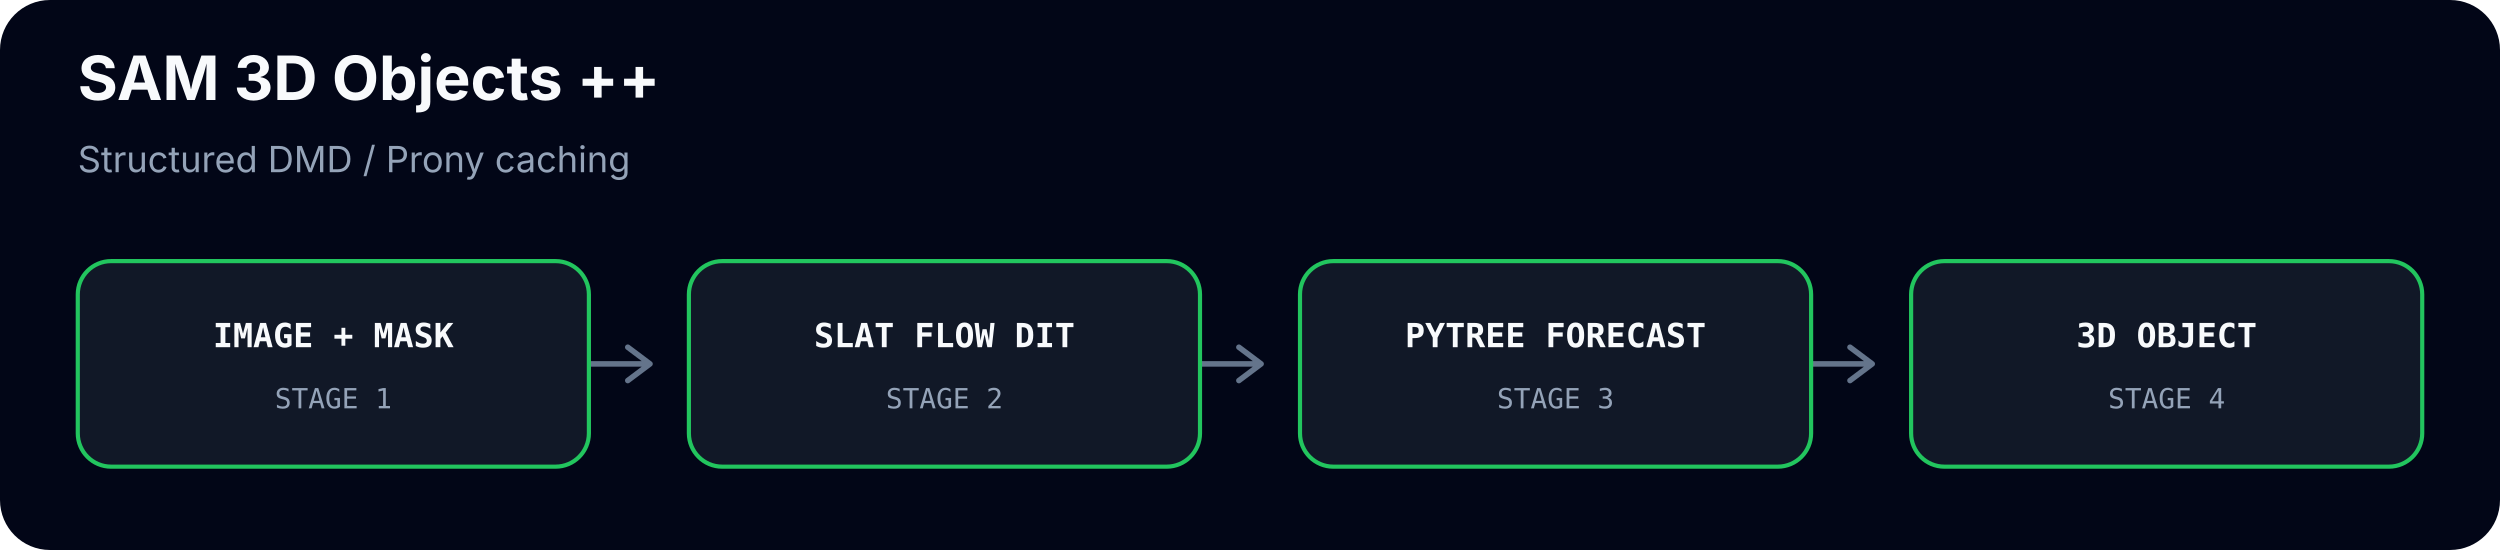
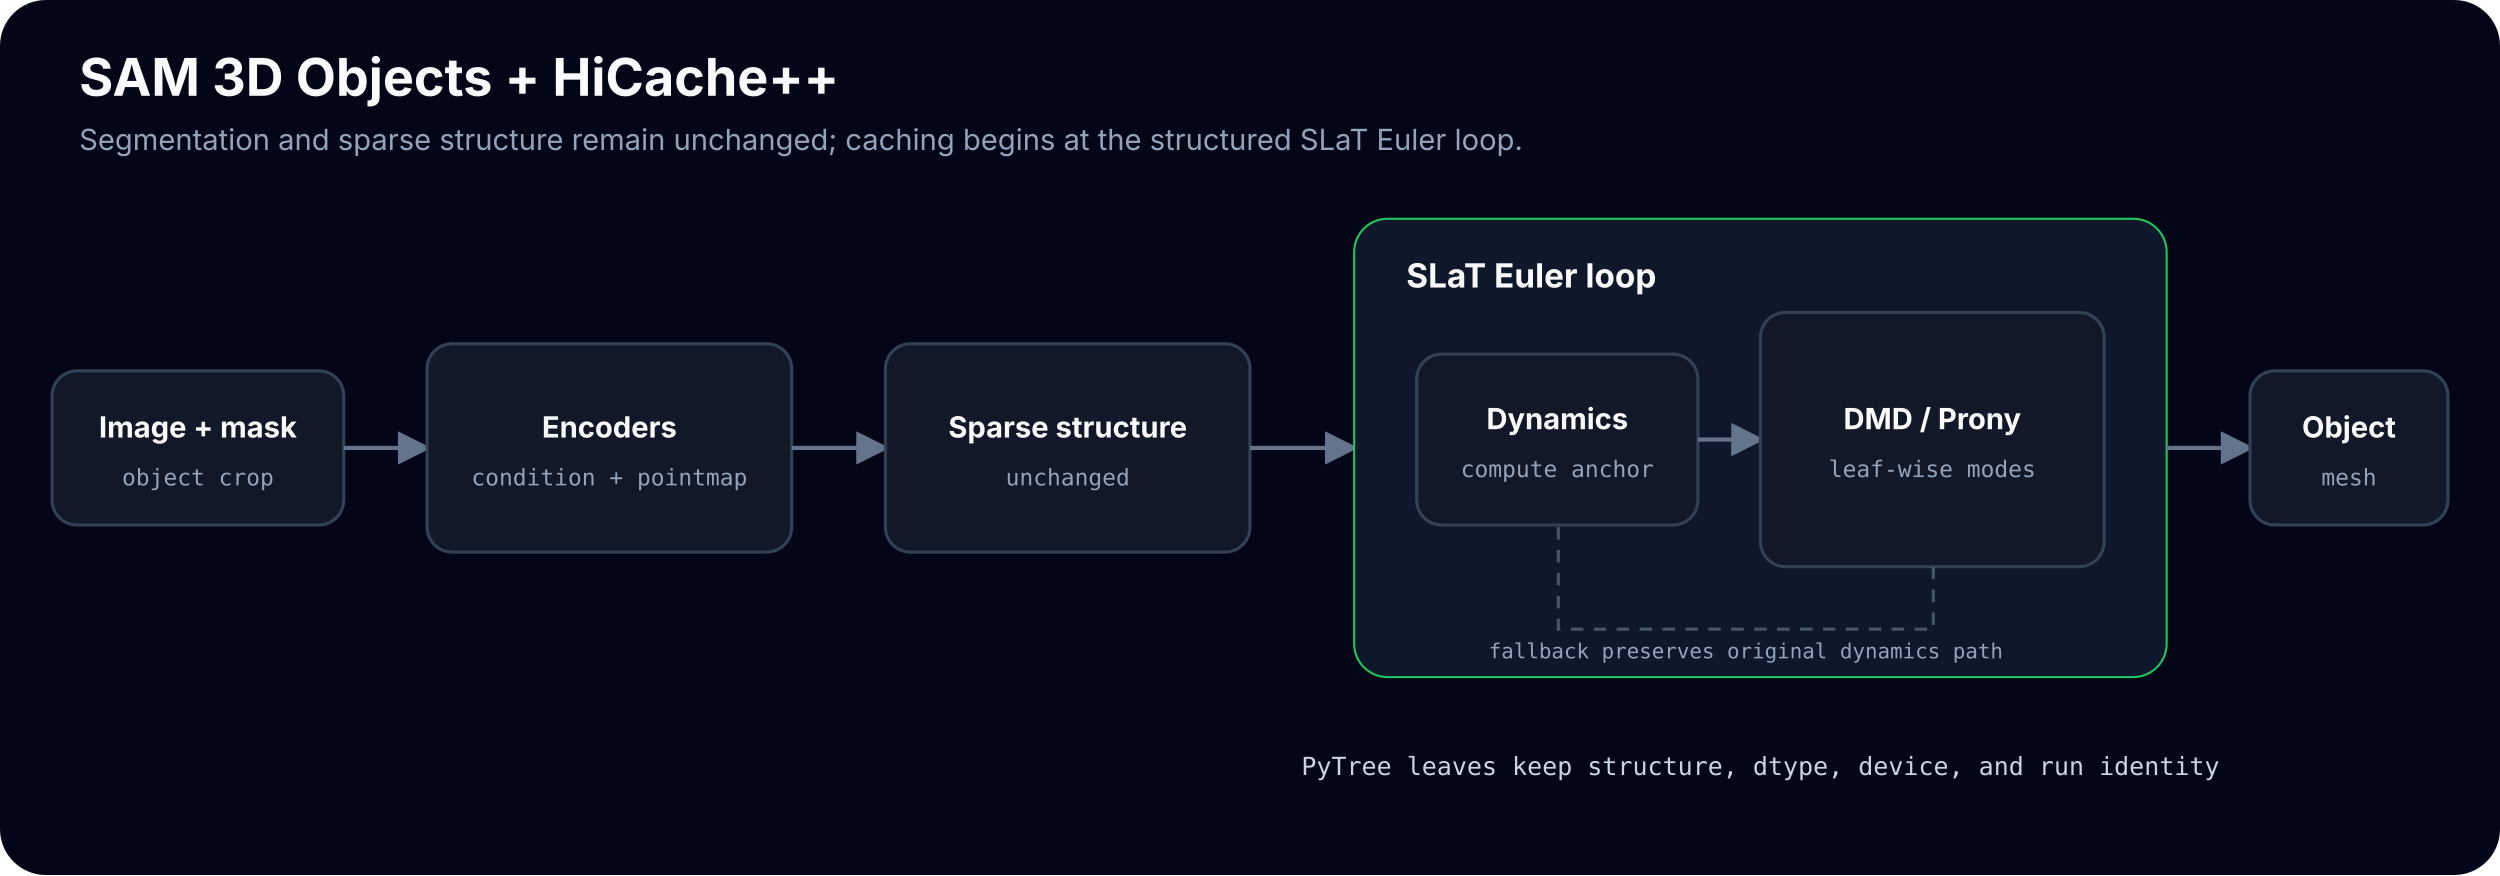
- <svg xmlns="http://www.w3.org/2000/svg" viewBox="0 0 900 198" role="img" aria-labelledby="title desc">
-   <rect width="900" height="198" rx="18" fill="#020617" />
-   <text x="28" y="36" fill="#f8fafc" font-family="Inter,Segoe UI,sans-serif" font-size="22" font-weight="700">SAM 3D Objects ++</text>
-   <text x="28" y="62" fill="#94a3b8" font-family="Inter,Segoe UI,sans-serif" font-size="13">Structured DMD / Prony caching</text>
-   <path d="M212 131h22m-8-6 8 6-8 6" fill="none" stroke="#64748b" stroke-width="2" stroke-linecap="round" stroke-linejoin="round" />
-   <path d="M432 131h22m-8-6 8 6-8 6" fill="none" stroke="#64748b" stroke-width="2" stroke-linecap="round" stroke-linejoin="round" />
-   <path d="M652 131h22m-8-6 8 6-8 6" fill="none" stroke="#64748b" stroke-width="2" stroke-linecap="round" stroke-linejoin="round" />
-   <g transform="translate(28 94)">
-     <rect width="184" height="74" rx="12" fill="#111827" stroke="#22c55e" stroke-width="1.5" />
-     <text x="92" y="31" text-anchor="middle" fill="#f8fafc" font-family="ui-monospace, SFMono-Regular, Menlo, monospace" font-size="12" font-weight="700">IMAGE + MASK</text>
-     <text x="92" y="53" text-anchor="middle" fill="#94a3b8" font-family="ui-monospace, SFMono-Regular, Menlo, monospace" font-size="10">STAGE 1</text>
+ <svg xmlns="http://www.w3.org/2000/svg" viewBox="0 0 1200 420" role="img" aria-labelledby="title desc">
+   <rect width="1200" height="420" rx="22" fill="#020617" />
+   <defs>
+     <marker id="arrow" markerWidth="8" markerHeight="8" refX="7" refY="4" orient="auto">
+       <path d="M0 0L8 4L0 8Z" fill="#64748b" />
+     </marker>
+     <style>.t{font-family:Inter,Segoe UI,sans-serif;fill:#f8fafc}.m{font-family:ui-monospace,SFMono-Regular,Menlo,monospace;fill:#cbd5e1}.muted{fill:#94a3b8}.line{fill:none;stroke:#64748b;stroke-width:2;marker-end:url(#arrow)}.dash{fill:none;stroke:#475569;stroke-width:1.5;stroke-dasharray:6 5}.box{fill:#111827;stroke:#334155;stroke-width:1.5}</style>
+   </defs>
+   <text class="t" x="38" y="46" font-size="25" font-weight="700">SAM 3D Objects + HiCache++</text>
+   <text class="t muted" x="38" y="72" font-size="14">Segmentation and sparse structure remain unchanged; caching begins at the structured SLaT Euler loop.</text>
+   <g transform="translate(25 178)">
+     <rect class="box" width="140" height="74" rx="12" stroke="#22c55e" />
+     <text class="t" x="70" y="32" text-anchor="middle" font-size="14" font-weight="700">Image + mask</text>
+     <text class="m muted" x="70" y="55" text-anchor="middle" font-size="11">object crop</text>
  </g>
-   <g transform="translate(248 94)">
-     <rect width="184" height="74" rx="12" fill="#111827" stroke="#22c55e" stroke-width="1.5" />
-     <text x="92" y="31" text-anchor="middle" fill="#f8fafc" font-family="ui-monospace, SFMono-Regular, Menlo, monospace" font-size="12" font-weight="700">SLAT FLOW DIT</text>
-     <text x="92" y="53" text-anchor="middle" fill="#94a3b8" font-family="ui-monospace, SFMono-Regular, Menlo, monospace" font-size="10">STAGE 2</text>
+   <path class="line" d="M165 215L205 215" />
+   <g transform="translate(205 165)">
+     <rect class="box" width="175" height="100" rx="12" stroke="#22c55e" />
+     <text class="t" x="87.5" y="45" text-anchor="middle" font-size="14" font-weight="700">Encoders</text>
+     <text class="m muted" x="87.5" y="68" text-anchor="middle" font-size="11">condition + pointmap</text>
  </g>
-   <g transform="translate(468 94)">
-     <rect width="184" height="74" rx="12" fill="#111827" stroke="#22c55e" stroke-width="1.5" />
-     <text x="92" y="31" text-anchor="middle" fill="#f8fafc" font-family="ui-monospace, SFMono-Regular, Menlo, monospace" font-size="12" font-weight="700">PYTREE FORECAST</text>
-     <text x="92" y="53" text-anchor="middle" fill="#94a3b8" font-family="ui-monospace, SFMono-Regular, Menlo, monospace" font-size="10">STAGE 3</text>
+   <path class="line" d="M380 215L425 215" />
+   <g transform="translate(425 165)">
+     <rect class="box" width="175" height="100" rx="12" stroke="#22c55e" />
+     <text class="t" x="87.5" y="45" text-anchor="middle" font-size="14" font-weight="700">Sparse structure</text>
+     <text class="m muted" x="87.5" y="68" text-anchor="middle" font-size="11">unchanged</text>
  </g>
-   <g transform="translate(688 94)">
-     <rect width="184" height="74" rx="12" fill="#111827" stroke="#22c55e" stroke-width="1.5" />
-     <text x="92" y="31" text-anchor="middle" fill="#f8fafc" font-family="ui-monospace, SFMono-Regular, Menlo, monospace" font-size="12" font-weight="700">3D OBJECT</text>
-     <text x="92" y="53" text-anchor="middle" fill="#94a3b8" font-family="ui-monospace, SFMono-Regular, Menlo, monospace" font-size="10">STAGE 4</text>
+   <path class="line" d="M600 215L650 215" />
+   <rect x="650" y="105" width="390" height="220" rx="16" fill="#0f172a" stroke="#22c55e" />
+   <text class="t" x="675" y="138" font-size="16" font-weight="700">SLaT Euler loop</text>
+   <g transform="translate(680 170)">
+     <rect class="box" width="135" height="82" rx="12" stroke="#f59e0b" />
+     <text class="t" x="67.5" y="36" text-anchor="middle" font-size="14" font-weight="700">Dynamics</text>
+     <text class="m muted" x="67.5" y="59" text-anchor="middle" font-size="11">compute anchor</text>
  </g>
+   <path class="line" d="M815 211L845 211" />
+   <g transform="translate(845 150)">
+     <rect class="box" width="165" height="122" rx="12" stroke="#22c55e" />
+     <text class="t" x="82.5" y="56" text-anchor="middle" font-size="14" font-weight="700">DMD / Prony</text>
+     <text class="m muted" x="82.5" y="79" text-anchor="middle" font-size="11">leaf-wise modes</text>
+   </g>
+   <path class="dash" d="M928 272V302H748V252" />
+   <text class="m muted" x="838" y="316" text-anchor="middle" font-size="10">fallback preserves original dynamics path</text>
+   <path class="line" d="M1040 215L1080 215" />
+   <g transform="translate(1080 178)">
+     <rect class="box" width="95" height="74" rx="12" stroke="#38bdf8" />
+     <text class="t" x="47.5" y="32" text-anchor="middle" font-size="14" font-weight="700">Object</text>
+     <text class="m muted" x="47.5" y="55" text-anchor="middle" font-size="11">mesh</text>
+   </g>
+   <text class="m" x="845" y="372" text-anchor="middle" font-size="12">PyTree leaves keep structure, dtype, device, and run identity</text>
</svg>
